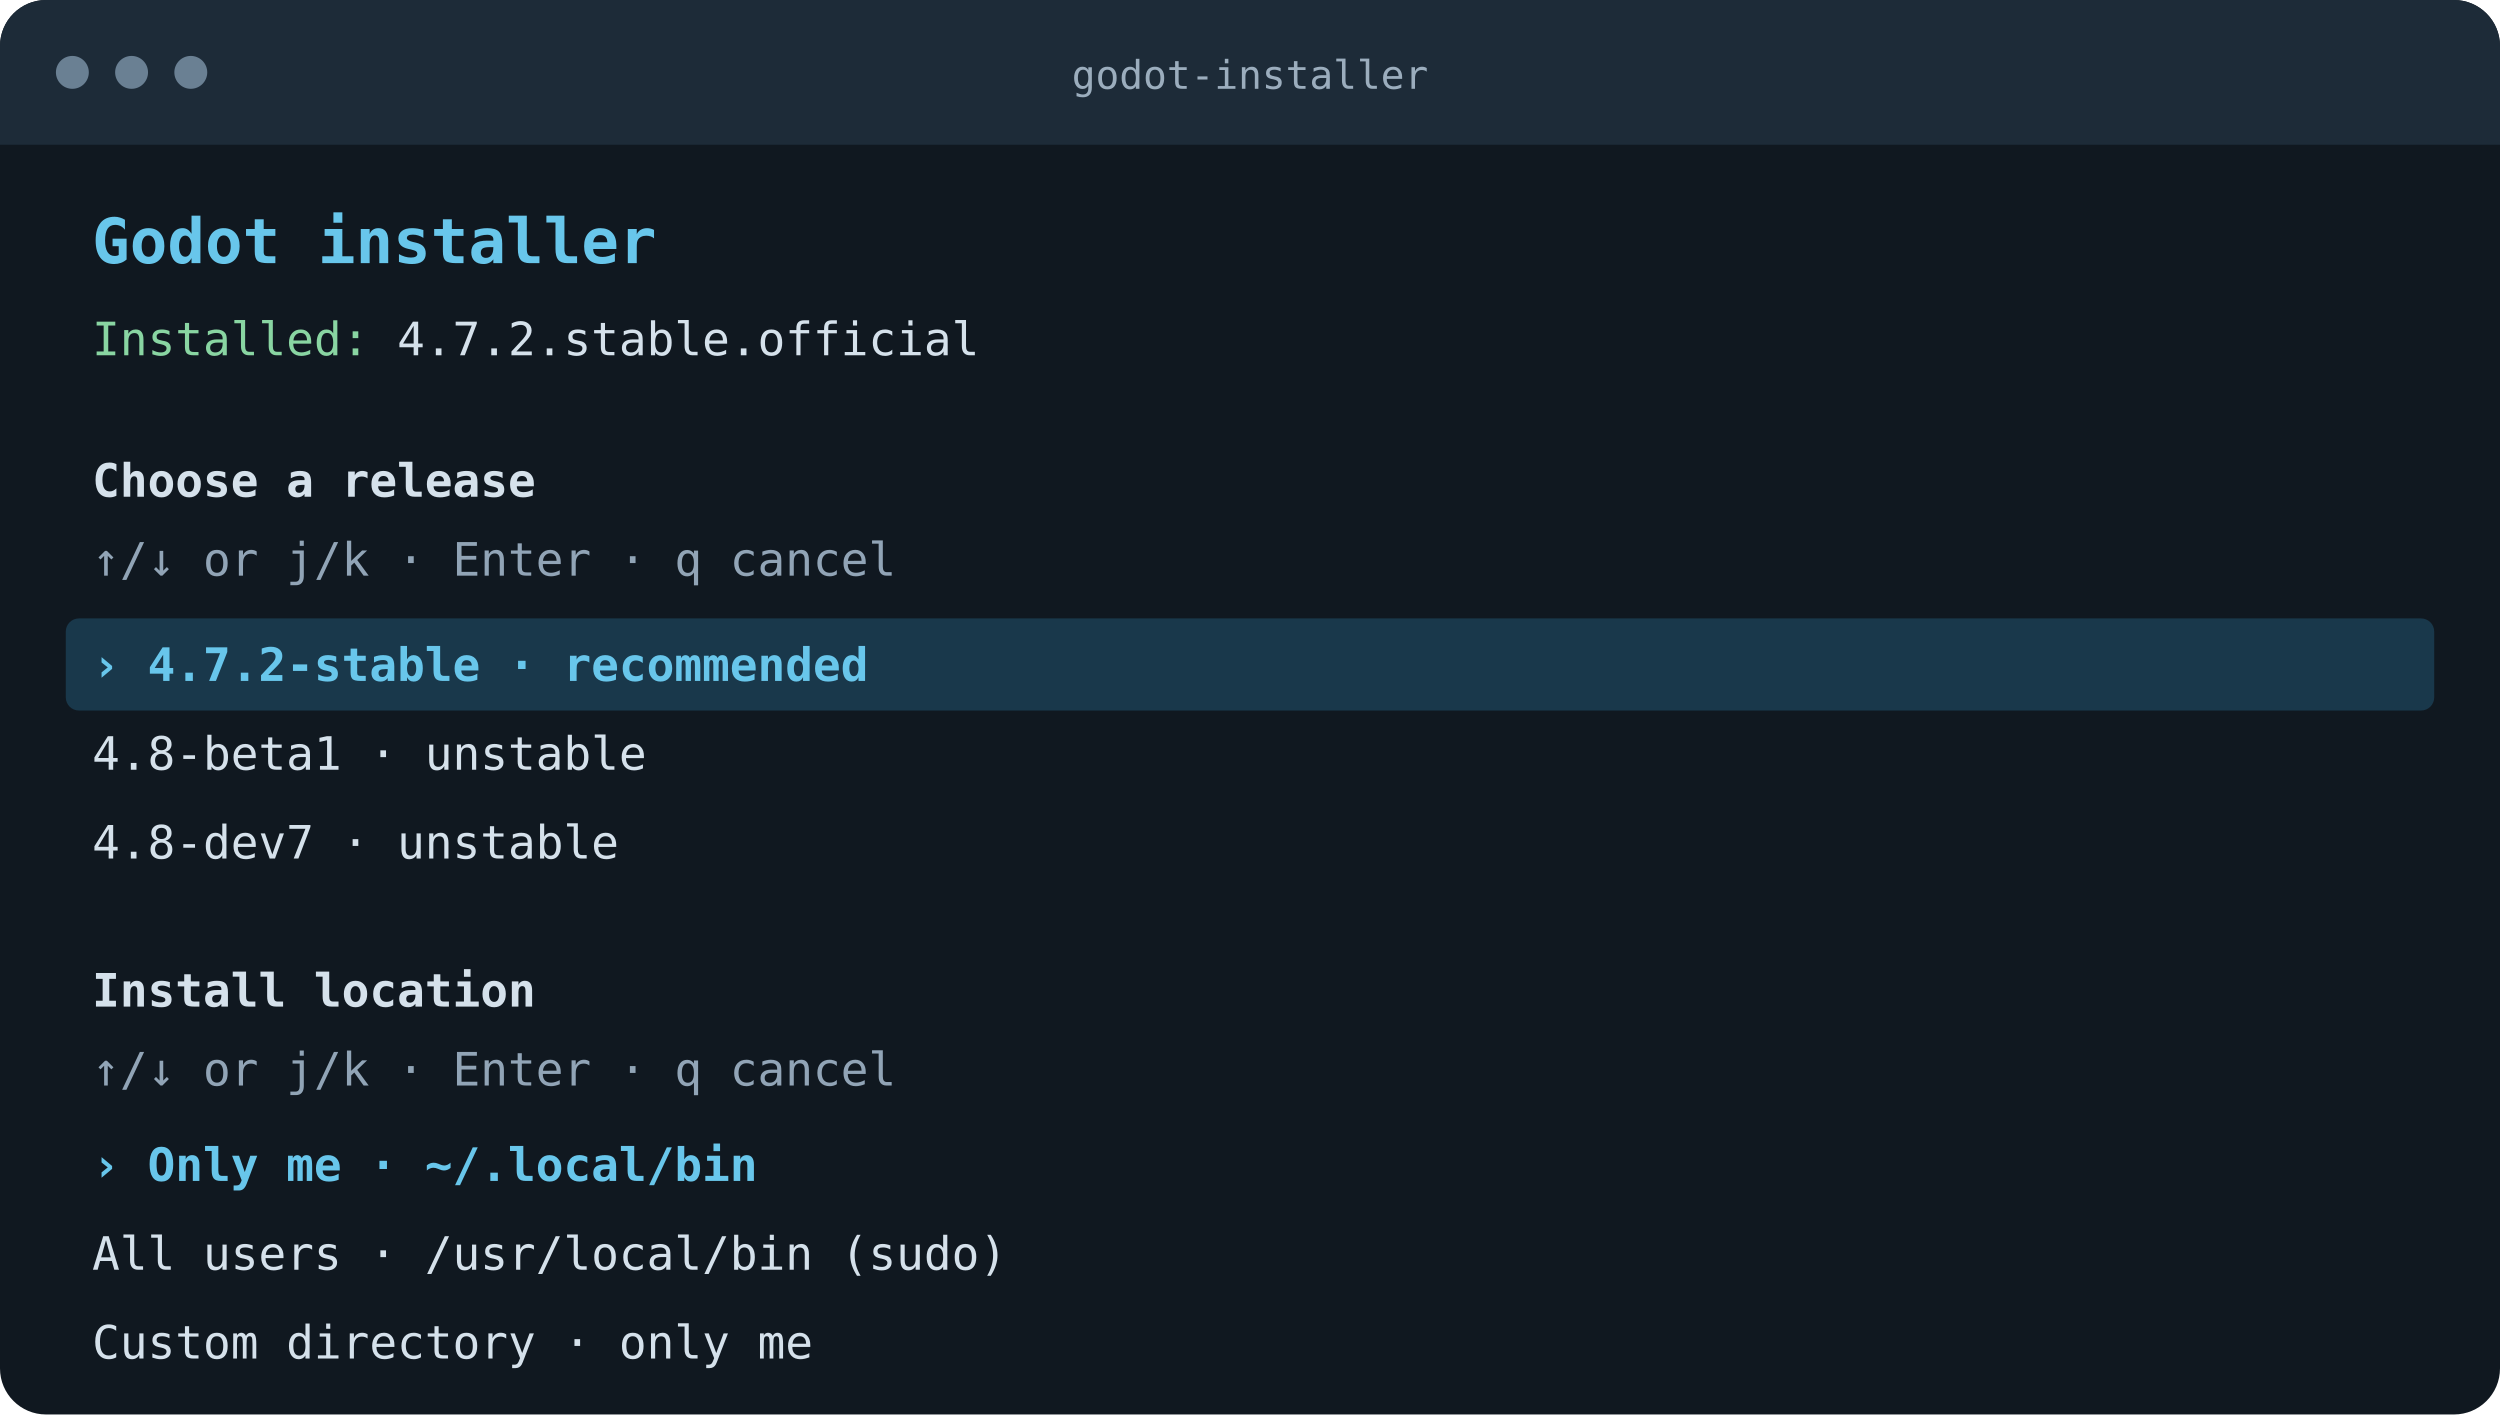
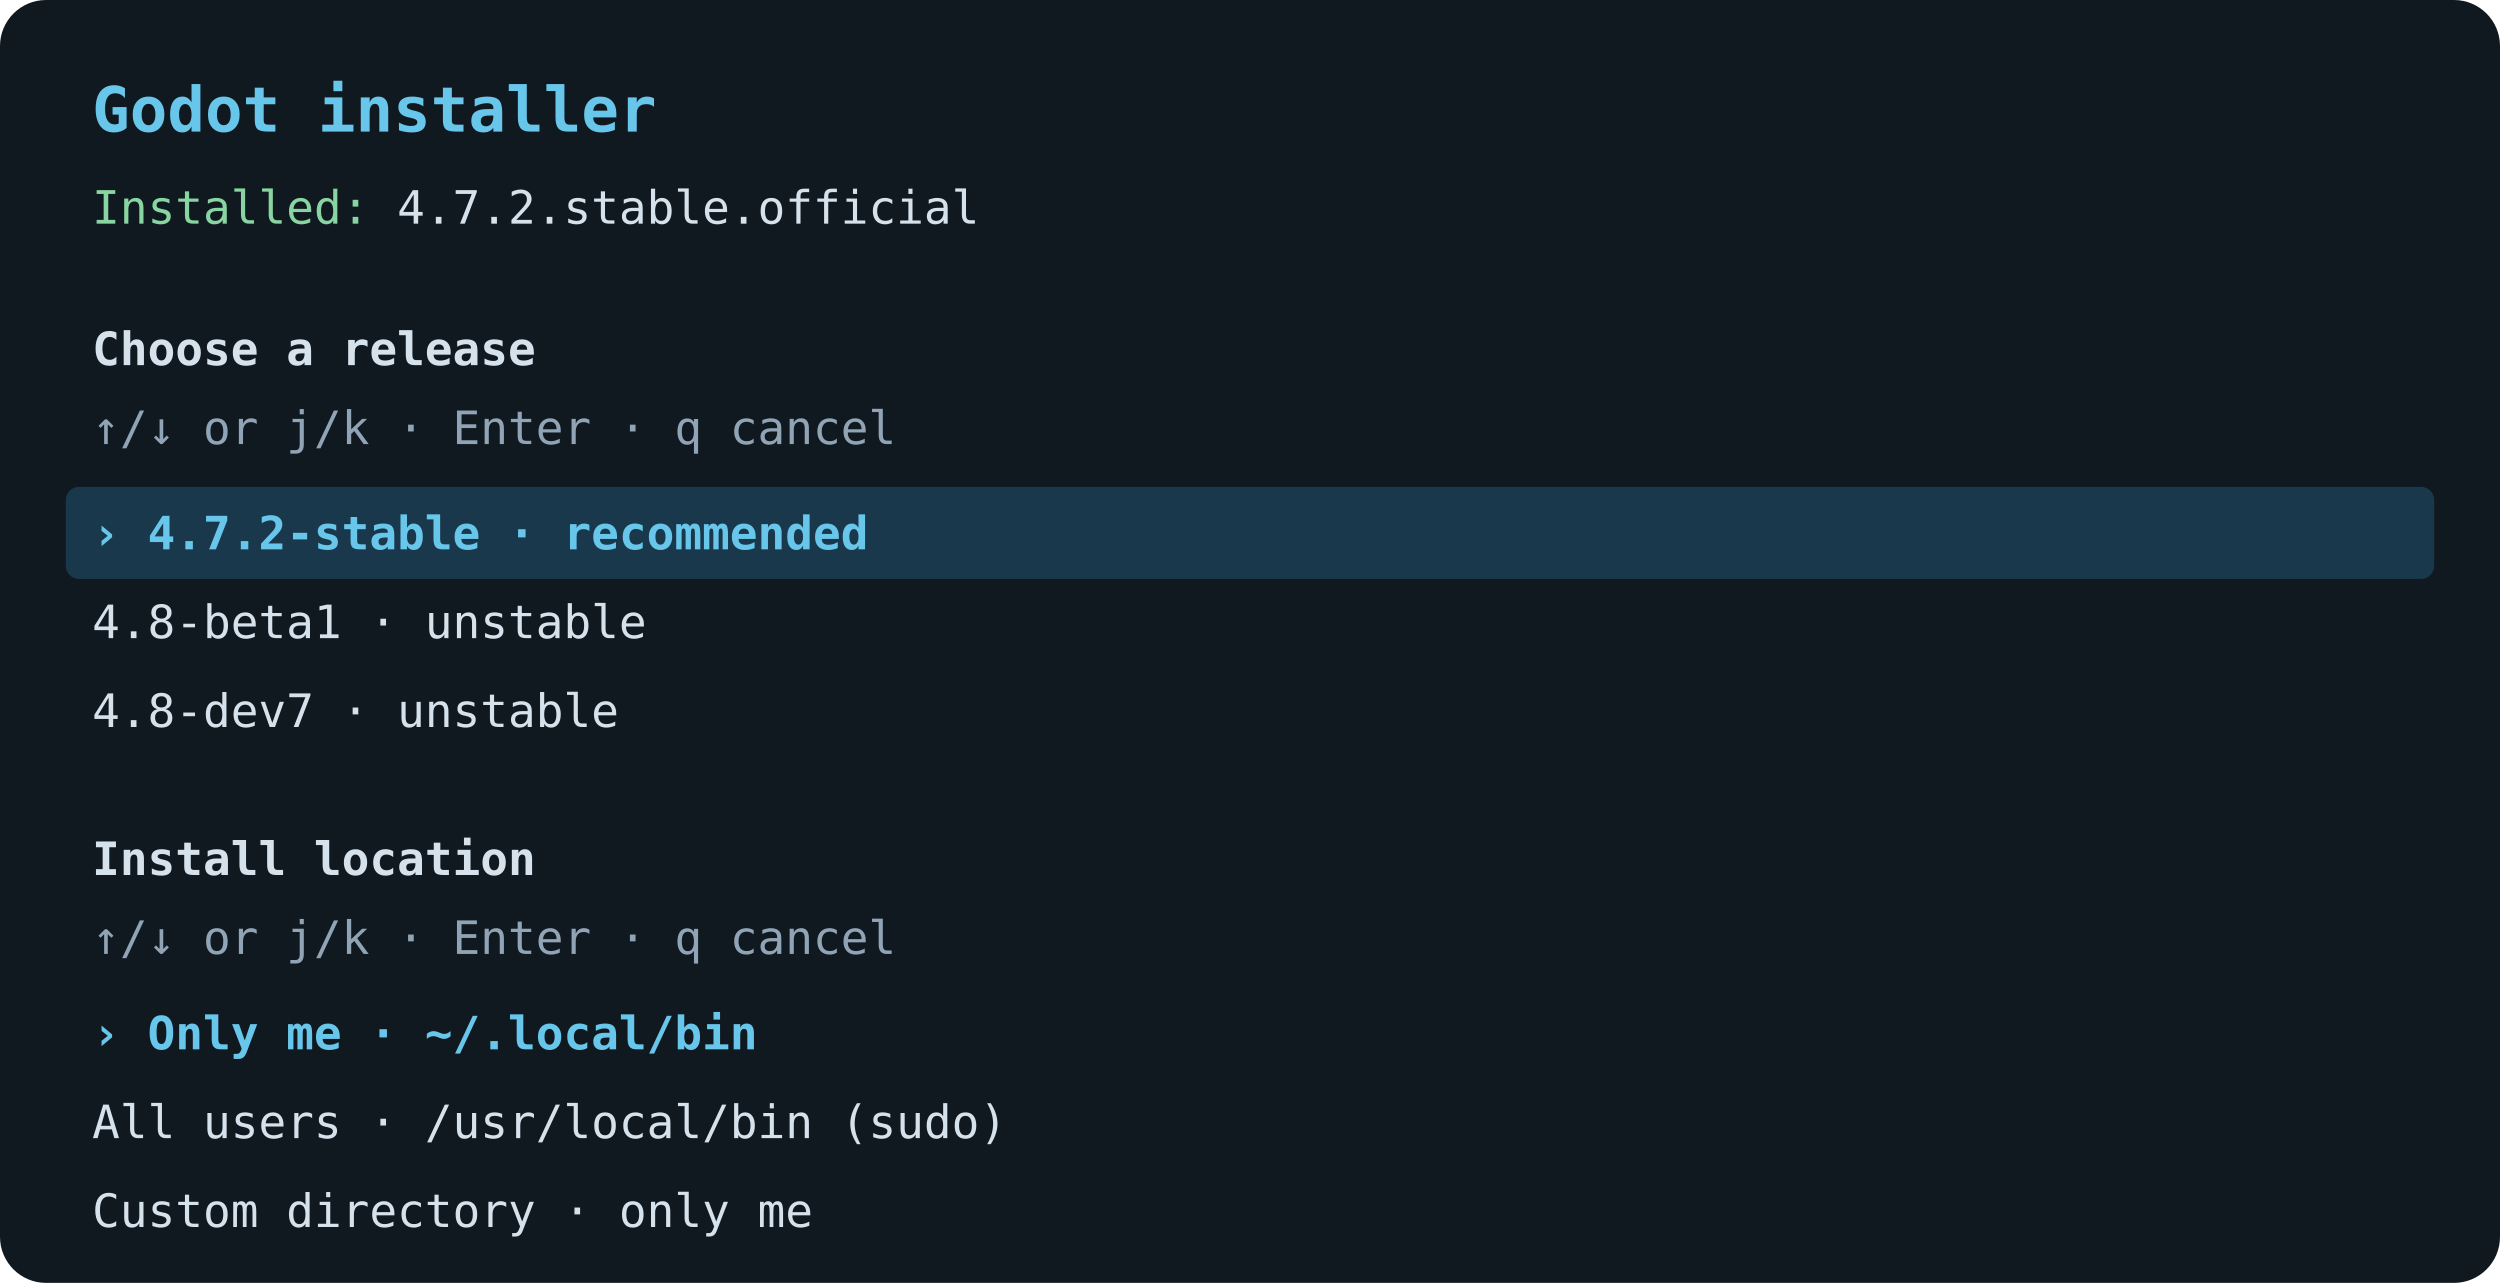
- <svg xmlns="http://www.w3.org/2000/svg" width="760" height="430" viewBox="0 0 760 430" role="img" aria-label="Godot installer terminal preview with release and location selection">
-   <rect width="760" height="430" rx="14" fill="#101820" />
-   <path d="M14 0h732a14 14 0 0 1 14 14v30H0V14A14 14 0 0 1 14 0" fill="#1d2b38" />
-   <g fill="#6a8093">
-     <circle cx="22" cy="22" r="5" />
-     <circle cx="40" cy="22" r="5" />
-     <circle cx="58" cy="22" r="5" />
-   </g>
-   <text x="380" y="27" fill="#9badbd" text-anchor="middle" font-family="monospace" font-size="12">godot-installer</text>
+ <svg xmlns="http://www.w3.org/2000/svg" width="760" height="390" viewBox="0 0 760 390" role="img" aria-label="Godot installer terminal preview with release and location selection">
+   <rect width="760" height="390" rx="14" fill="#101820" />
  <g font-family="DejaVu Sans Mono,monospace" font-size="14" fill="#d5e1eb">
-     <text x="28" y="80" fill="#68c6eb" font-size="19" font-weight="bold">Godot installer</text>
-     <text x="28" y="108">
+     <text x="28" y="40" fill="#68c6eb" font-size="19" font-weight="bold">Godot installer</text>
+     <text x="28" y="68">
      <tspan fill="#89d5a2">Installed:</tspan> 4.7.2.stable.official</text>
-     <text x="28" y="151" font-weight="bold">Choose a release</text>
-     <text x="28" y="175" fill="#91a4b6">  ↑/↓ or j/k · Enter · q cancel</text>
-     <rect x="20" y="188" width="720" height="28" rx="4" fill="#19384b" />
-     <text x="28" y="207" fill="#68c6eb" font-weight="bold">  › 4.7.2-stable · recommended</text>
-     <text x="28" y="234">    4.8-beta1 · unstable</text>
-     <text x="28" y="261">    4.8-dev7 · unstable</text>
-     <text x="28" y="306" font-weight="bold">Install location</text>
-     <text x="28" y="330" fill="#91a4b6">  ↑/↓ or j/k · Enter · q cancel</text>
-     <text x="28" y="359" fill="#68c6eb" font-weight="bold">  › Only me · ~/.local/bin</text>
-     <text x="28" y="386">    All users · /usr/local/bin (sudo)</text>
-     <text x="28" y="413">    Custom directory · only me</text>
+     <text x="28" y="111" font-weight="bold">Choose a release</text>
+     <text x="28" y="135" fill="#91a4b6">  ↑/↓ or j/k · Enter · q cancel</text>
+     <rect x="20" y="148" width="720" height="28" rx="4" fill="#19384b" />
+     <text x="28" y="167" fill="#68c6eb" font-weight="bold">  › 4.7.2-stable · recommended</text>
+     <text x="28" y="194">    4.8-beta1 · unstable</text>
+     <text x="28" y="221">    4.8-dev7 · unstable</text>
+     <text x="28" y="266" font-weight="bold">Install location</text>
+     <text x="28" y="290" fill="#91a4b6">  ↑/↓ or j/k · Enter · q cancel</text>
+     <text x="28" y="319" fill="#68c6eb" font-weight="bold">  › Only me · ~/.local/bin</text>
+     <text x="28" y="346">    All users · /usr/local/bin (sudo)</text>
+     <text x="28" y="373">    Custom directory · only me</text>
  </g>
</svg>
